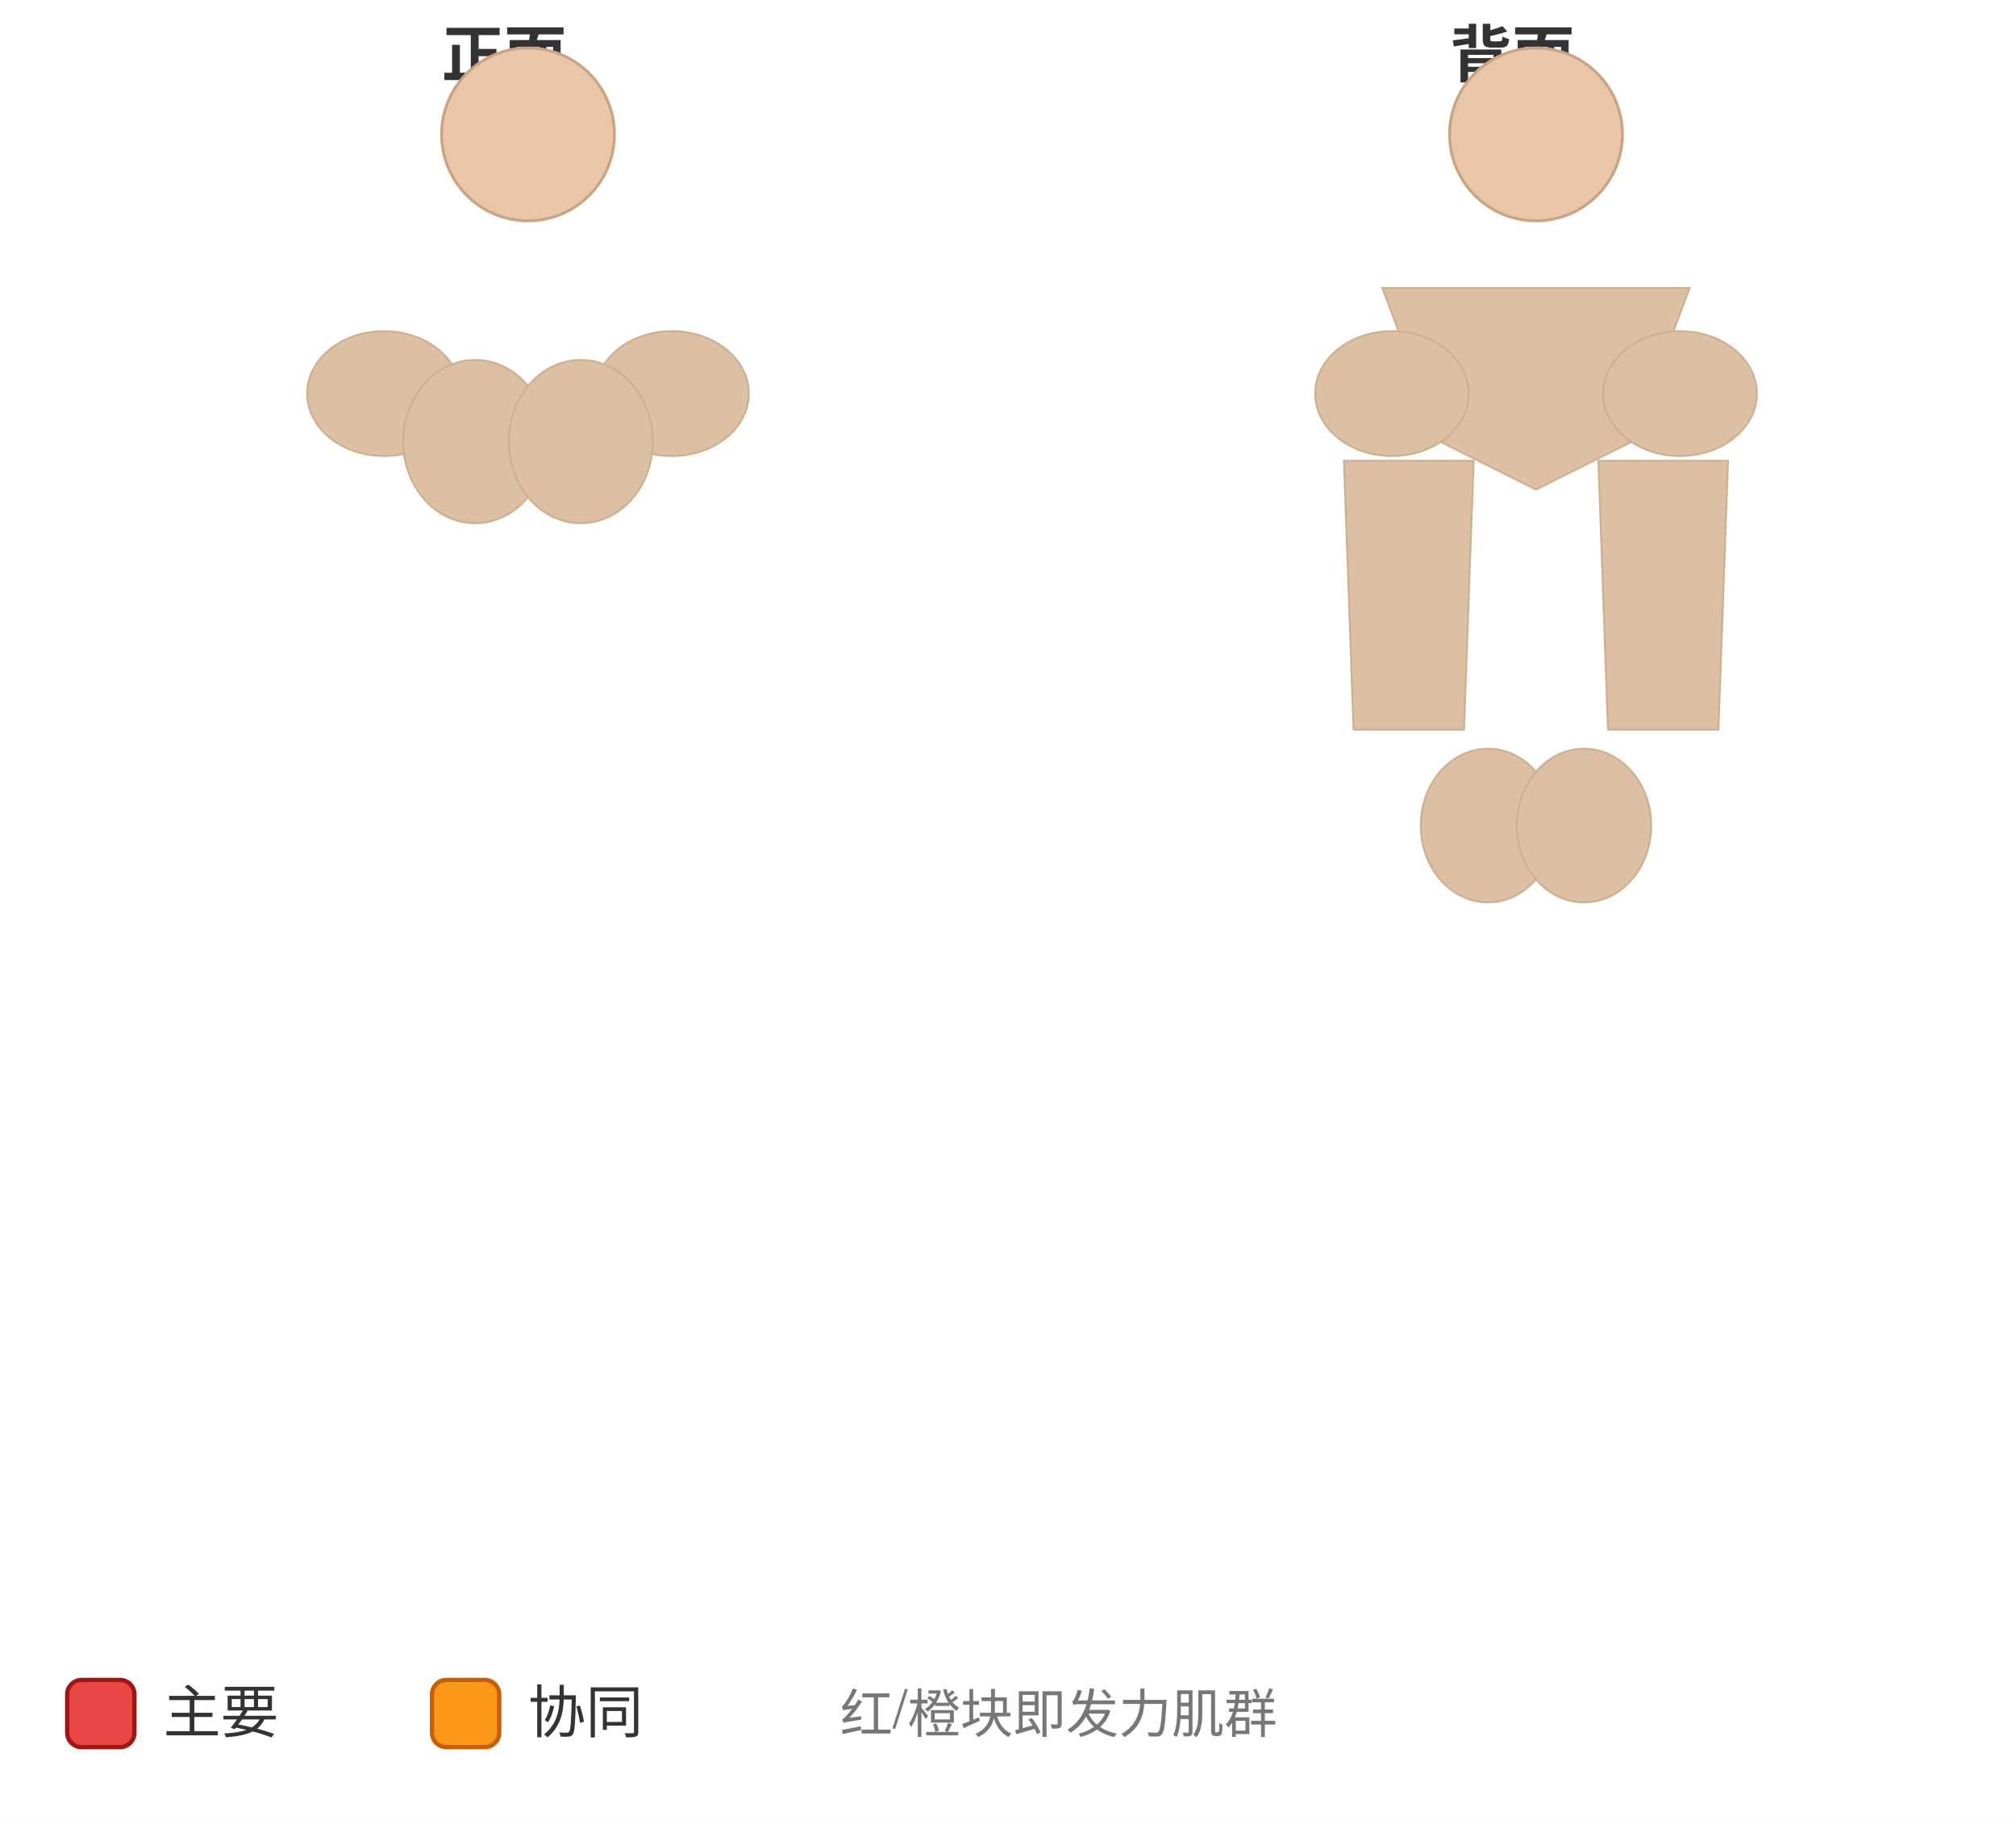
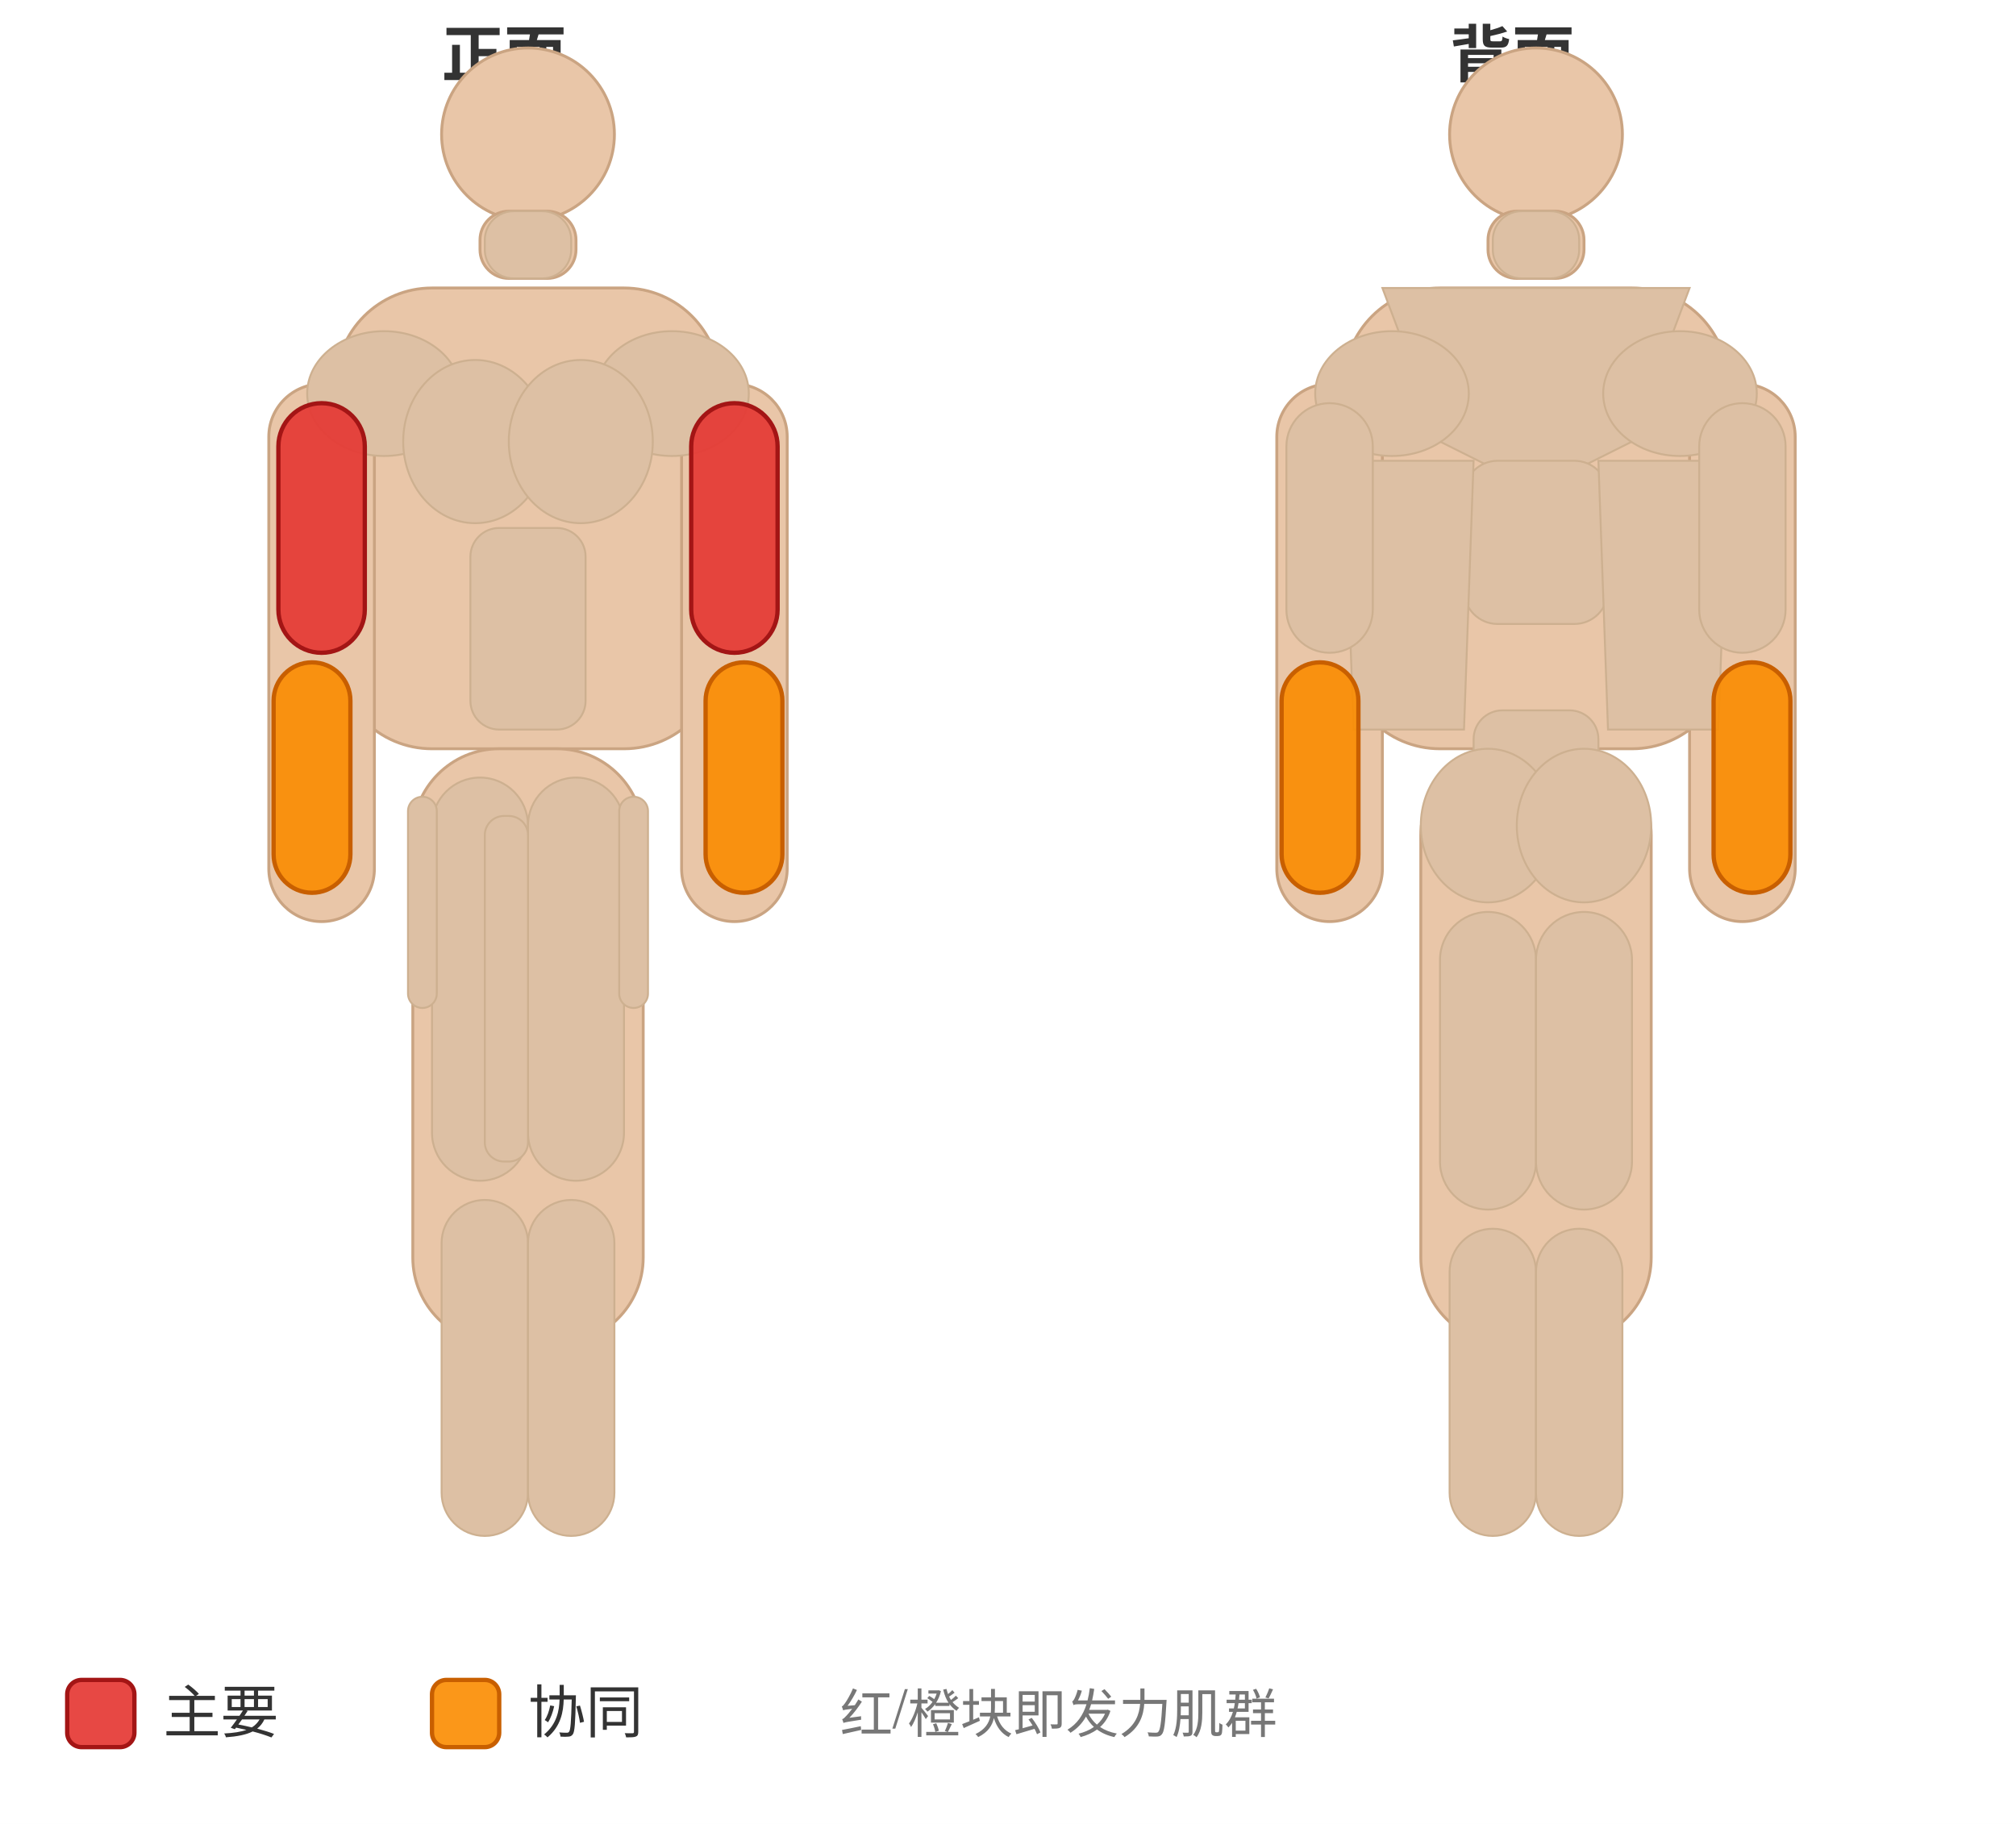
- <svg xmlns="http://www.w3.org/2000/svg" viewBox="0 0 420 380" font-family="-apple-system,Segoe UI,Helvetica,Arial,sans-serif">
+ <svg xmlns="http://www.w3.org/2000/svg" viewBox="0 0 420 380" width="420" height="380" font-family="-apple-system,Segoe UI,Helvetica,Arial,sans-serif">
  <rect width="420" height="380" fill="#ffffff" />
  <text x="105" y="16" font-size="13" font-weight="700" text-anchor="middle" fill="#333">正面</text>
  <text x="315" y="16" font-size="13" font-weight="700" text-anchor="middle" fill="#333">背面</text>
  <g transform="translate(10,0)">
    <circle fill="#e9c6a8" stroke="#caa482" stroke-width="0.6" cx="100" cy="28" r="18" />
-     <rect fill="#e9c6a8" stroke="#caa482" stroke-width="0.6" x="90" y="44" w="20" h="14" rx="6" />
-     <rect fill="#e9c6a8" stroke="#caa482" stroke-width="0.6" x="60" y="60" w="80" h="96" rx="20" />
-     <rect fill="#e9c6a8" stroke="#caa482" stroke-width="0.6" x="46" y="80" w="22" h="112" rx="11" />
-     <rect fill="#e9c6a8" stroke="#caa482" stroke-width="0.6" x="132" y="80" w="22" h="112" rx="11" />
-     <rect fill="#e9c6a8" stroke="#caa482" stroke-width="0.6" x="76" y="156" w="48" h="124" rx="18" />
-     <rect fill="#ddc0a4" stroke="#cdb090" stroke-width="0.4" x="91" y="44" w="18" h="14" rx="6" />
+     <rect fill="#e9c6a8" stroke="#caa482" stroke-width="0.6" x="90" y="44" width="20" height="14" rx="6" />
+     <rect fill="#e9c6a8" stroke="#caa482" stroke-width="0.6" x="60" y="60" width="80" height="96" rx="20" />
+     <rect fill="#e9c6a8" stroke="#caa482" stroke-width="0.6" x="46" y="80" width="22" height="112" rx="11" />
+     <rect fill="#e9c6a8" stroke="#caa482" stroke-width="0.6" x="132" y="80" width="22" height="112" rx="11" />
+     <rect fill="#e9c6a8" stroke="#caa482" stroke-width="0.6" x="76" y="156" width="48" height="124" rx="18" />
+     <rect fill="#ddc0a4" stroke="#cdb090" stroke-width="0.4" x="91" y="44" width="18" height="14" rx="6" />
    <ellipse fill="#ddc0a4" stroke="#cdb090" stroke-width="0.4" cx="70" cy="82" rx="16" ry="13" />
    <ellipse fill="#ddc0a4" stroke="#cdb090" stroke-width="0.4" cx="130" cy="82" rx="16" ry="13" />
    <ellipse fill="#ddc0a4" stroke="#cdb090" stroke-width="0.4" cx="89" cy="92" rx="15" ry="17" />
    <ellipse fill="#ddc0a4" stroke="#cdb090" stroke-width="0.4" cx="111" cy="92" rx="15" ry="17" />
-     <rect fill="#e53935" fill-opacity="0.92" stroke="#a31515" stroke-width="0.9" x="48" y="84" w="18" h="52" rx="9" />
-     <rect fill="#e53935" fill-opacity="0.92" stroke="#a31515" stroke-width="0.9" x="134" y="84" w="18" h="52" rx="9" />
-     <rect fill="#fb8c00" fill-opacity="0.9" stroke="#c85f00" stroke-width="0.9" x="47" y="138" w="16" h="48" rx="8" />
-     <rect fill="#fb8c00" fill-opacity="0.9" stroke="#c85f00" stroke-width="0.9" x="137" y="138" w="16" h="48" rx="8" />
-     <rect fill="#ddc0a4" stroke="#cdb090" stroke-width="0.4" x="88" y="110" w="24" h="42" rx="6" />
-     <rect fill="#ddc0a4" stroke="#cdb090" stroke-width="0.4" x="80" y="162" w="20" h="84" rx="10" />
-     <rect fill="#ddc0a4" stroke="#cdb090" stroke-width="0.4" x="100" y="162" w="20" h="84" rx="10" />
-     <rect fill="#ddc0a4" stroke="#cdb090" stroke-width="0.4" x="91" y="170" w="9" h="72" rx="4" />
-     <rect fill="#ddc0a4" stroke="#cdb090" stroke-width="0.4" x="75" y="166" w="6" h="44" rx="3" />
-     <rect fill="#ddc0a4" stroke="#cdb090" stroke-width="0.4" x="119" y="166" w="6" h="44" rx="3" />
-     <rect fill="#ddc0a4" stroke="#cdb090" stroke-width="0.4" x="82" y="250" w="18" h="70" rx="9" />
-     <rect fill="#ddc0a4" stroke="#cdb090" stroke-width="0.4" x="100" y="250" w="18" h="70" rx="9" />
+     <rect fill="#e53935" fill-opacity="0.92" stroke="#a31515" stroke-width="0.9" x="48" y="84" width="18" height="52" rx="9" />
+     <rect fill="#e53935" fill-opacity="0.92" stroke="#a31515" stroke-width="0.9" x="134" y="84" width="18" height="52" rx="9" />
+     <rect fill="#fb8c00" fill-opacity="0.9" stroke="#c85f00" stroke-width="0.9" x="47" y="138" width="16" height="48" rx="8" />
+     <rect fill="#fb8c00" fill-opacity="0.9" stroke="#c85f00" stroke-width="0.9" x="137" y="138" width="16" height="48" rx="8" />
+     <rect fill="#ddc0a4" stroke="#cdb090" stroke-width="0.4" x="88" y="110" width="24" height="42" rx="6" />
+     <rect fill="#ddc0a4" stroke="#cdb090" stroke-width="0.4" x="80" y="162" width="20" height="84" rx="10" />
+     <rect fill="#ddc0a4" stroke="#cdb090" stroke-width="0.4" x="100" y="162" width="20" height="84" rx="10" />
+     <rect fill="#ddc0a4" stroke="#cdb090" stroke-width="0.4" x="91" y="170" width="9" height="72" rx="4" />
+     <rect fill="#ddc0a4" stroke="#cdb090" stroke-width="0.4" x="75" y="166" width="6" height="44" rx="3" />
+     <rect fill="#ddc0a4" stroke="#cdb090" stroke-width="0.4" x="119" y="166" width="6" height="44" rx="3" />
+     <rect fill="#ddc0a4" stroke="#cdb090" stroke-width="0.4" x="82" y="250" width="18" height="70" rx="9" />
+     <rect fill="#ddc0a4" stroke="#cdb090" stroke-width="0.4" x="100" y="250" width="18" height="70" rx="9" />
  </g>
  <g transform="translate(220,0)">
    <circle fill="#e9c6a8" stroke="#caa482" stroke-width="0.6" cx="100" cy="28" r="18" />
-     <rect fill="#e9c6a8" stroke="#caa482" stroke-width="0.6" x="90" y="44" w="20" h="14" rx="6" />
-     <rect fill="#e9c6a8" stroke="#caa482" stroke-width="0.6" x="60" y="60" w="80" h="96" rx="20" />
-     <rect fill="#e9c6a8" stroke="#caa482" stroke-width="0.6" x="46" y="80" w="22" h="112" rx="11" />
-     <rect fill="#e9c6a8" stroke="#caa482" stroke-width="0.6" x="132" y="80" w="22" h="112" rx="11" />
-     <rect fill="#e9c6a8" stroke="#caa482" stroke-width="0.6" x="76" y="156" w="48" h="124" rx="18" />
-     <rect fill="#ddc0a4" stroke="#cdb090" stroke-width="0.4" x="91" y="44" w="18" h="14" rx="6" />
+     <rect fill="#e9c6a8" stroke="#caa482" stroke-width="0.6" x="90" y="44" width="20" height="14" rx="6" />
+     <rect fill="#e9c6a8" stroke="#caa482" stroke-width="0.6" x="60" y="60" width="80" height="96" rx="20" />
+     <rect fill="#e9c6a8" stroke="#caa482" stroke-width="0.6" x="46" y="80" width="22" height="112" rx="11" />
+     <rect fill="#e9c6a8" stroke="#caa482" stroke-width="0.6" x="132" y="80" width="22" height="112" rx="11" />
+     <rect fill="#e9c6a8" stroke="#caa482" stroke-width="0.6" x="76" y="156" width="48" height="124" rx="18" />
+     <rect fill="#ddc0a4" stroke="#cdb090" stroke-width="0.4" x="91" y="44" width="18" height="14" rx="6" />
    <polygon fill="#ddc0a4" stroke="#cdb090" stroke-width="0.4" points="68,60 132,60 120,92 100,102 80,92" />
    <ellipse fill="#ddc0a4" stroke="#cdb090" stroke-width="0.4" cx="70" cy="82" rx="16" ry="13" />
    <ellipse fill="#ddc0a4" stroke="#cdb090" stroke-width="0.4" cx="130" cy="82" rx="16" ry="13" />
-     <rect fill="#ddc0a4" stroke="#cdb090" stroke-width="0.4" x="85" y="96" w="30" h="34" rx="7" />
+     <rect fill="#ddc0a4" stroke="#cdb090" stroke-width="0.4" x="85" y="96" width="30" height="34" rx="7" />
    <polygon fill="#ddc0a4" stroke="#cdb090" stroke-width="0.4" points="60,96 87,96 85,152 62,152" />
    <polygon fill="#ddc0a4" stroke="#cdb090" stroke-width="0.4" points="113,96 140,96 138,152 115,152" />
-     <rect fill="#ddc0a4" stroke="#cdb090" stroke-width="0.4" x="87" y="148" w="26" h="18" rx="6" />
-     <rect fill="#ddc0a4" stroke="#cdb090" stroke-width="0.4" x="48" y="84" w="18" h="52" rx="9" />
-     <rect fill="#ddc0a4" stroke="#cdb090" stroke-width="0.4" x="134" y="84" w="18" h="52" rx="9" />
-     <rect fill="#fb8c00" fill-opacity="0.9" stroke="#c85f00" stroke-width="0.9" x="47" y="138" w="16" h="48" rx="8" />
-     <rect fill="#fb8c00" fill-opacity="0.9" stroke="#c85f00" stroke-width="0.9" x="137" y="138" w="16" h="48" rx="8" />
+     <rect fill="#ddc0a4" stroke="#cdb090" stroke-width="0.4" x="87" y="148" width="26" height="18" rx="6" />
+     <rect fill="#ddc0a4" stroke="#cdb090" stroke-width="0.4" x="48" y="84" width="18" height="52" rx="9" />
+     <rect fill="#ddc0a4" stroke="#cdb090" stroke-width="0.4" x="134" y="84" width="18" height="52" rx="9" />
+     <rect fill="#fb8c00" fill-opacity="0.9" stroke="#c85f00" stroke-width="0.9" x="47" y="138" width="16" height="48" rx="8" />
+     <rect fill="#fb8c00" fill-opacity="0.9" stroke="#c85f00" stroke-width="0.9" x="137" y="138" width="16" height="48" rx="8" />
    <ellipse fill="#ddc0a4" stroke="#cdb090" stroke-width="0.4" cx="90" cy="172" rx="14" ry="16" />
    <ellipse fill="#ddc0a4" stroke="#cdb090" stroke-width="0.4" cx="110" cy="172" rx="14" ry="16" />
-     <rect fill="#ddc0a4" stroke="#cdb090" stroke-width="0.4" x="80" y="190" w="20" h="62" rx="10" />
-     <rect fill="#ddc0a4" stroke="#cdb090" stroke-width="0.4" x="100" y="190" w="20" h="62" rx="10" />
-     <rect fill="#ddc0a4" stroke="#cdb090" stroke-width="0.4" x="82" y="256" w="18" h="64" rx="9" />
-     <rect fill="#ddc0a4" stroke="#cdb090" stroke-width="0.4" x="100" y="256" w="18" h="64" rx="9" />
+     <rect fill="#ddc0a4" stroke="#cdb090" stroke-width="0.4" x="80" y="190" width="20" height="62" rx="10" />
+     <rect fill="#ddc0a4" stroke="#cdb090" stroke-width="0.4" x="100" y="190" width="20" height="62" rx="10" />
+     <rect fill="#ddc0a4" stroke="#cdb090" stroke-width="0.4" x="82" y="256" width="18" height="64" rx="9" />
+     <rect fill="#ddc0a4" stroke="#cdb090" stroke-width="0.4" x="100" y="256" width="18" height="64" rx="9" />
  </g>
  <rect x="14" y="350" width="14" height="14" rx="3" fill="#e53935" fill-opacity="0.92" stroke="#a31515" stroke-width="0.9" />
  <text x="34" y="361" font-size="12" fill="#333">主要</text>
  <rect x="90" y="350" width="14" height="14" rx="3" fill="#fb8c00" fill-opacity="0.9" stroke="#c85f00" stroke-width="0.9" />
  <text x="110" y="361" font-size="12" fill="#333">协同</text>
  <text x="175" y="361" font-size="11" fill="#777">红/橙块即发力肌群</text>
</svg>
